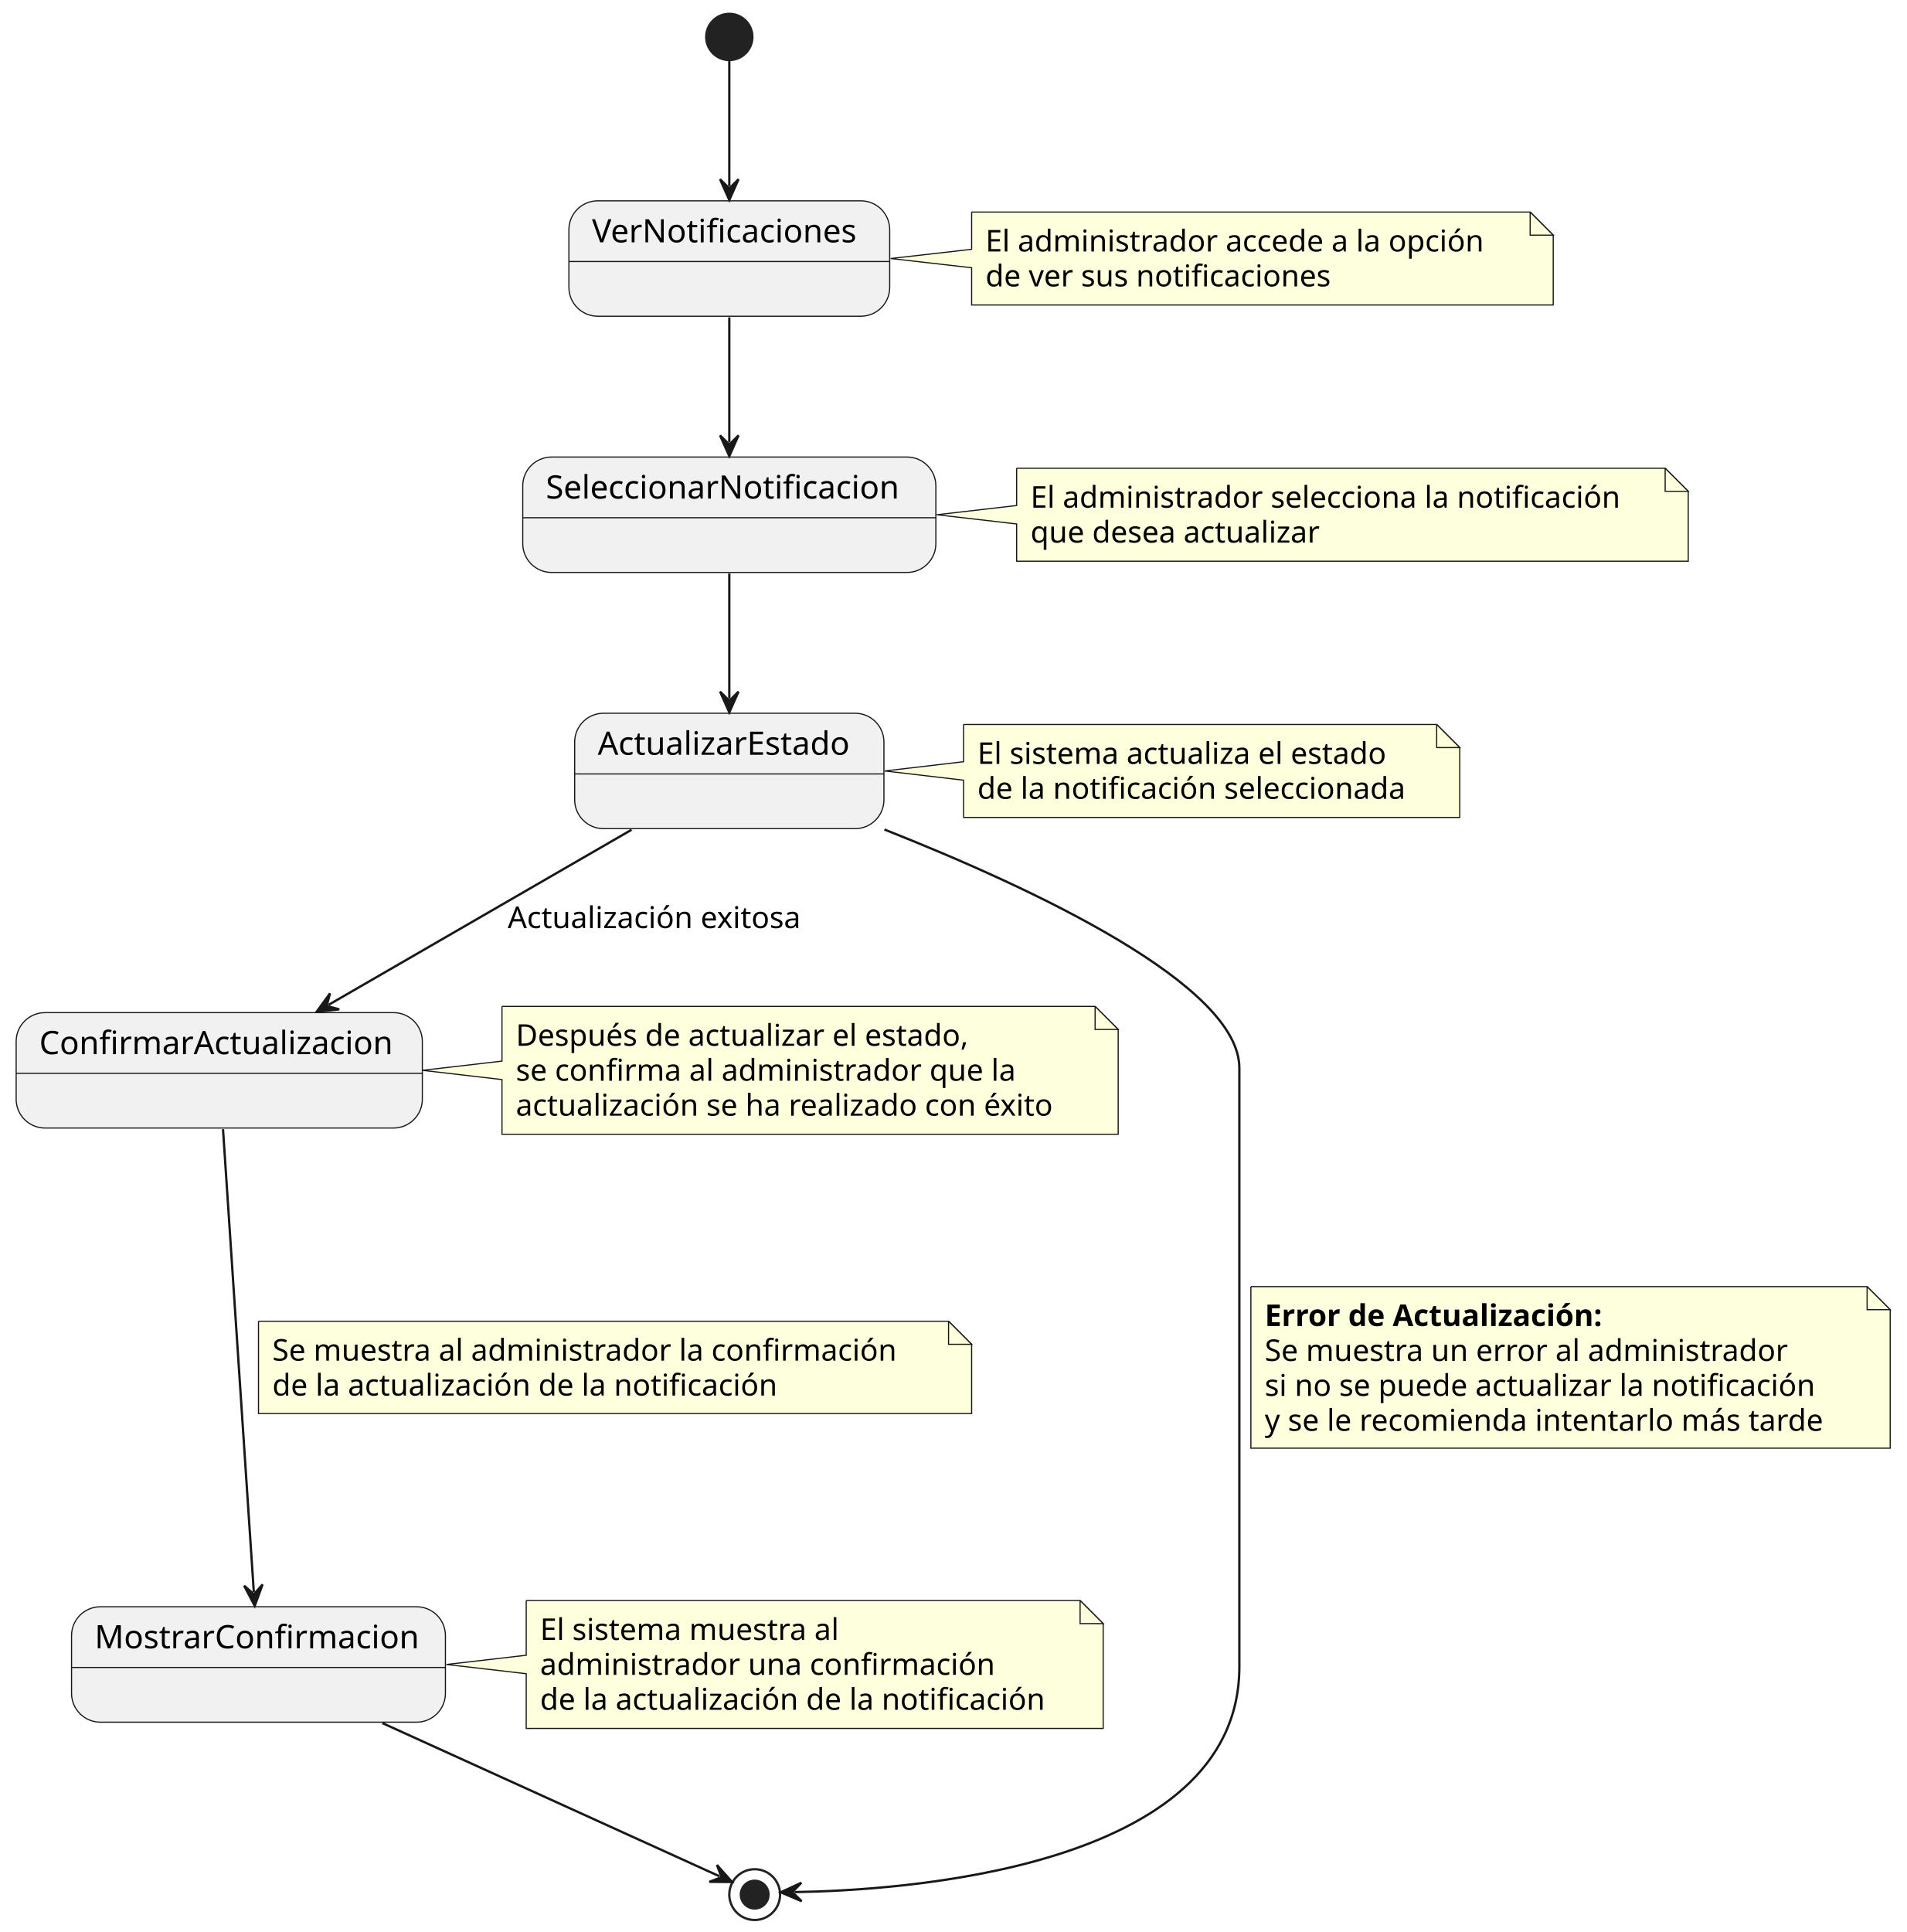
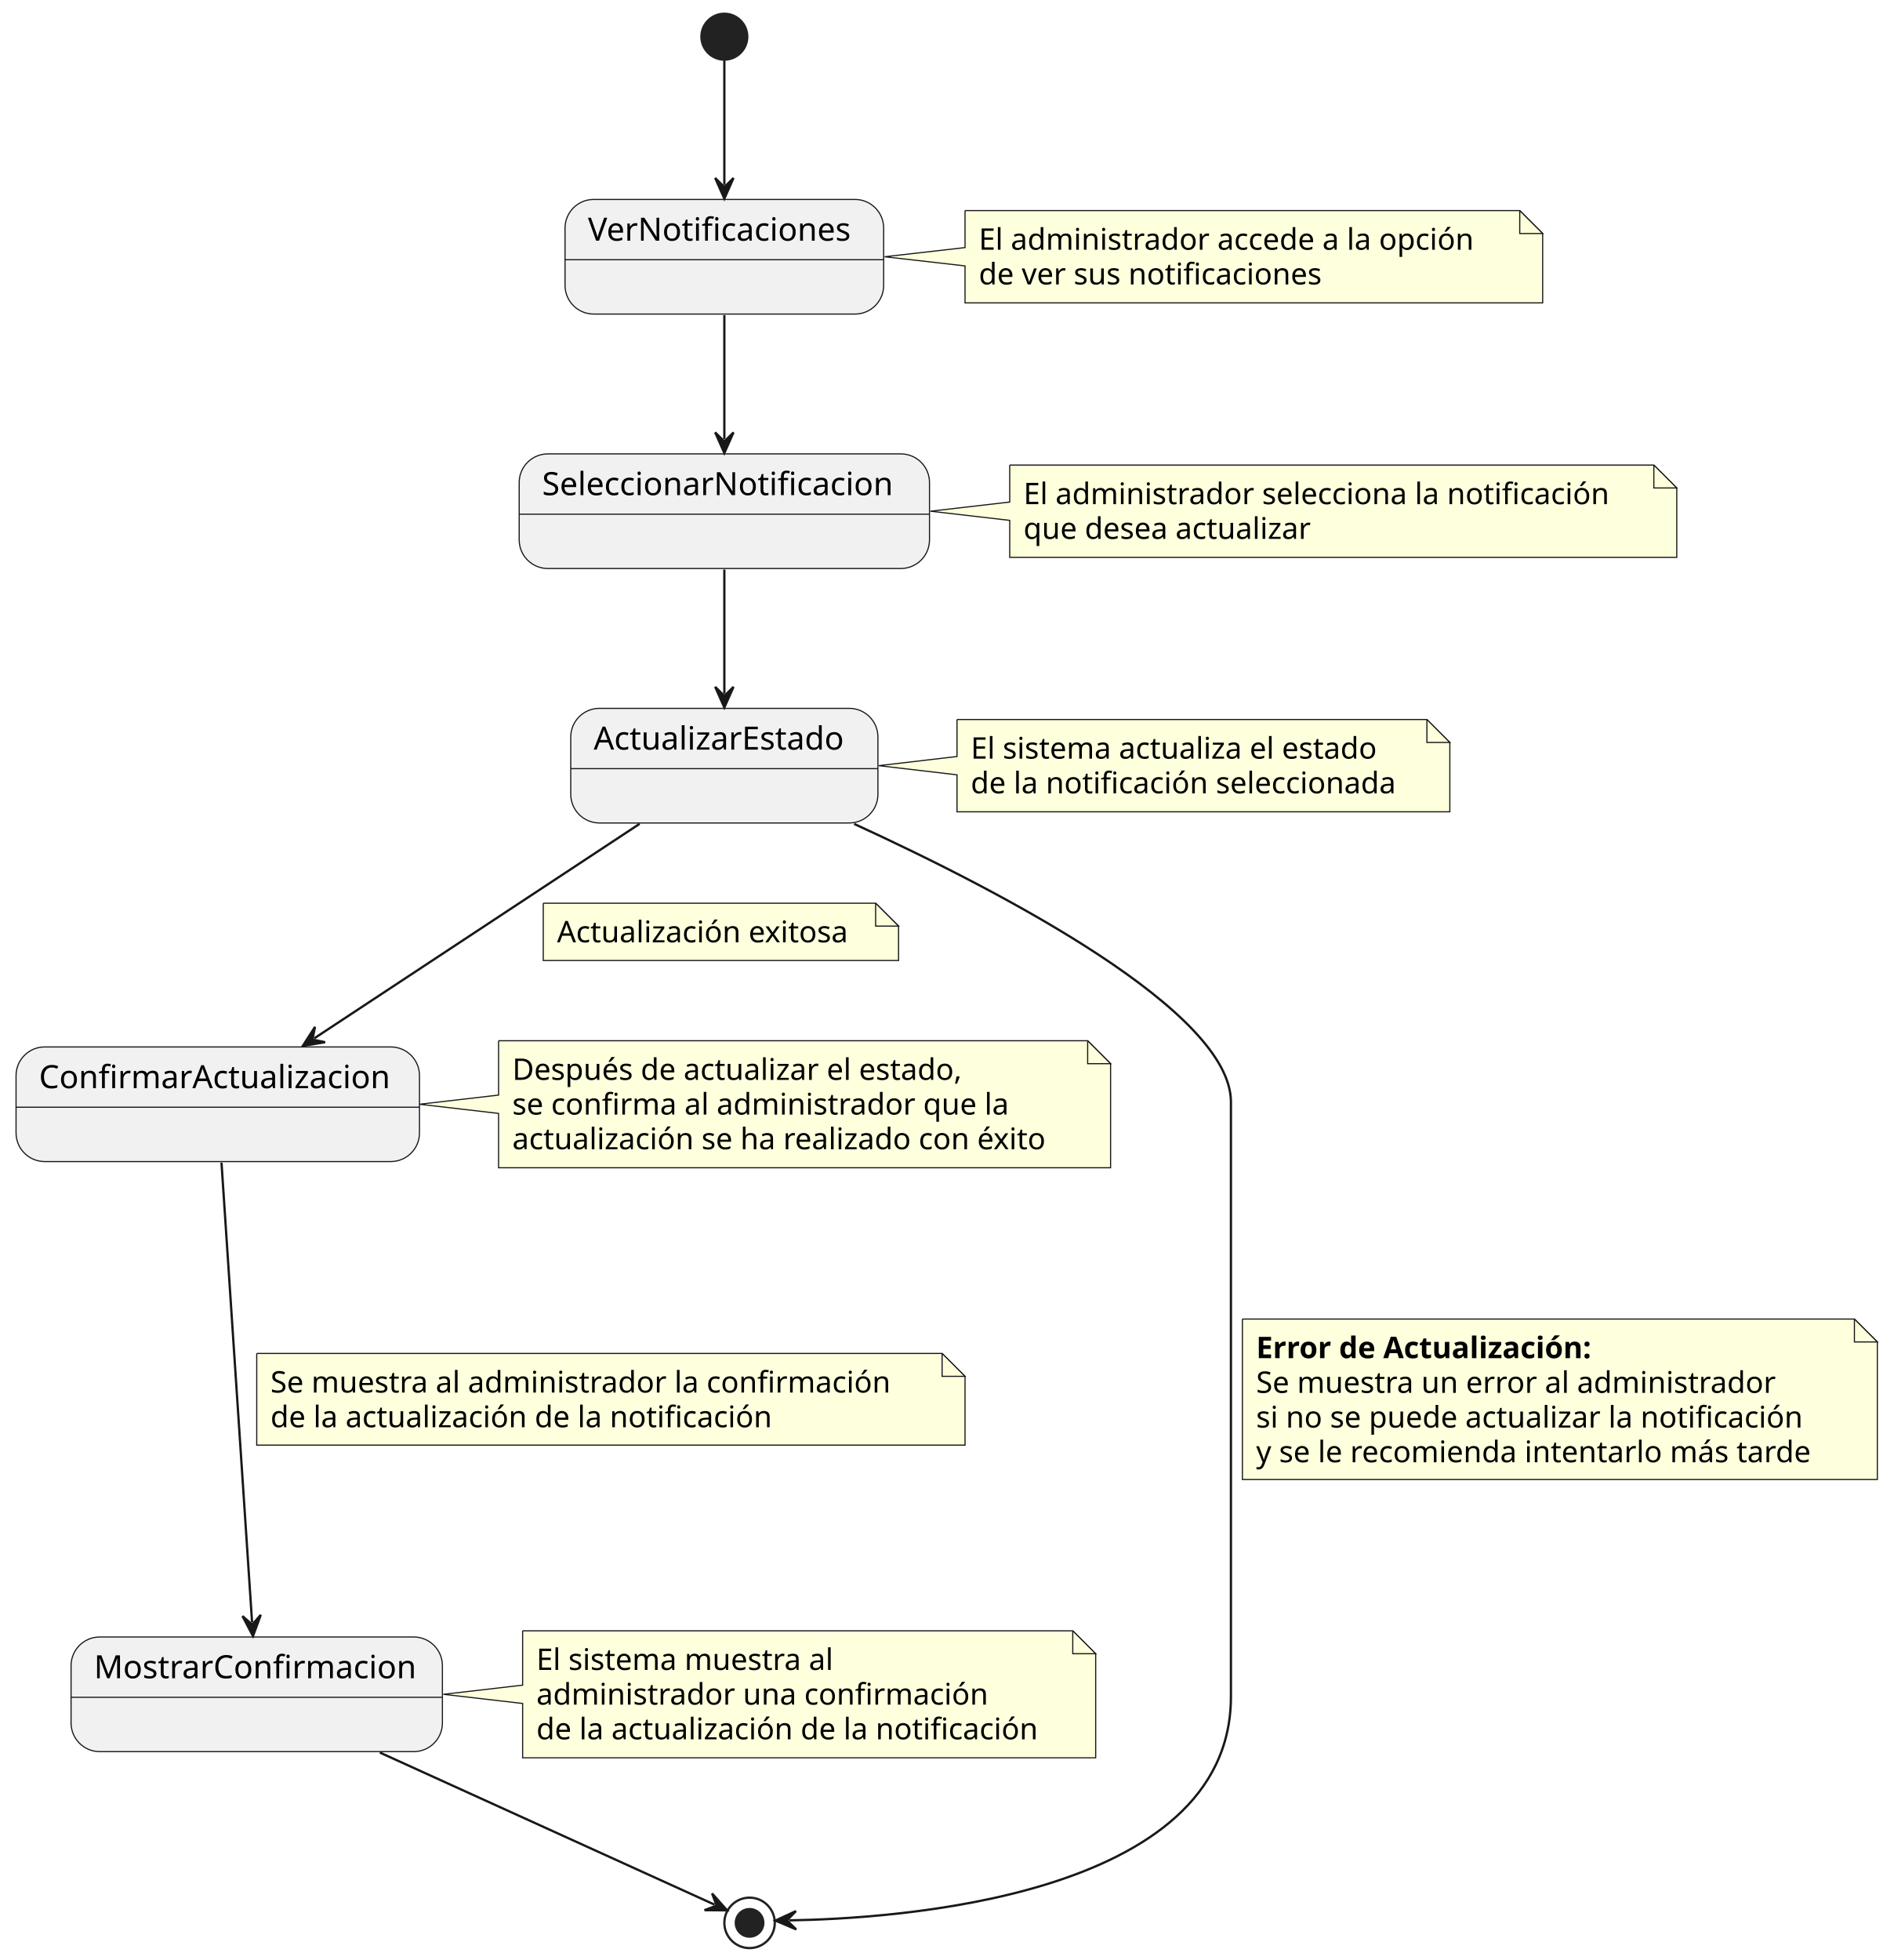
- <svg xmlns="http://www.w3.org/2000/svg" contentStyleType="text/css" height="837px" preserveAspectRatio="none" style="width:826px;height:837px;background:#FFFFFF;" version="1.1" viewBox="0 0 826 837" width="826px" zoomAndPan="magnify">
+ <svg xmlns="http://www.w3.org/2000/svg" contentStyleType="text/css" height="855px" preserveAspectRatio="none" style="width:826px;height:855px;background:#FFFFFF;" version="1.1" viewBox="0 0 826 855" width="826px" zoomAndPan="magnify">
  <defs />
  <g>
    <ellipse cx="316" cy="16" fill="#222222" rx="10" ry="10" style="stroke:#222222;stroke-width:1.0;" />
    <g id="VerNotificaciones">
      <rect fill="#F1F1F1" height="50" rx="12.5" ry="12.5" style="stroke:#181818;stroke-width:0.5;" width="139" x="246.5" y="87" />
      <line style="stroke:#181818;stroke-width:0.5;" x1="246.5" x2="385.5" y1="113.297" y2="113.297" />
      <text fill="#000000" font-family="sans-serif" font-size="14" lengthAdjust="spacing" textLength="119" x="256.5" y="104.995">VerNotificaciones</text>
    </g>
    <g id="elem_GMN5">
      <path d="M421,91.87 L421,108 L385.93,112 L421,116 L421,132.136 A0,0 0 0 0 421,132.136 L673,132.136 A0,0 0 0 0 673,132.136 L673,101.87 L663,91.87 L421,91.87 A0,0 0 0 0 421,91.87 " fill="#FEFFDD" style="stroke:#181818;stroke-width:0.5;" />
      <path d="M663,91.87 L663,101.87 L673,101.87 L663,91.87 " fill="#FEFFDD" style="stroke:#181818;stroke-width:0.5;" />
      <text fill="#000000" font-family="sans-serif" font-size="13" lengthAdjust="spacing" textLength="227" x="427" y="108.937">El administrador accede a la opción</text>
      <text fill="#000000" font-family="sans-serif" font-size="13" lengthAdjust="spacing" textLength="157" x="427" y="124.07">de ver sus notificaciones</text>
    </g>
    <g id="SeleccionarNotificacion">
      <rect fill="#F1F1F1" height="50" rx="12.5" ry="12.5" style="stroke:#181818;stroke-width:0.5;" width="179" x="226.5" y="198" />
      <line style="stroke:#181818;stroke-width:0.5;" x1="226.5" x2="405.5" y1="224.297" y2="224.297" />
      <text fill="#000000" font-family="sans-serif" font-size="14" lengthAdjust="spacing" textLength="159" x="236.5" y="215.995">SeleccionarNotificacion</text>
    </g>
    <g id="elem_GMN10">
      <path d="M440.5,202.87 L440.5,219 L405.91,223 L440.5,227 L440.5,243.136 A0,0 0 0 0 440.5,243.136 L731.5,243.136 A0,0 0 0 0 731.5,243.136 L731.5,212.87 L721.5,202.87 L440.5,202.87 A0,0 0 0 0 440.5,202.87 " fill="#FEFFDD" style="stroke:#181818;stroke-width:0.5;" />
      <path d="M721.5,202.87 L721.5,212.87 L731.5,212.87 L721.5,202.87 " fill="#FEFFDD" style="stroke:#181818;stroke-width:0.5;" />
      <text fill="#000000" font-family="sans-serif" font-size="13" lengthAdjust="spacing" textLength="266" x="446.5" y="219.937">El administrador selecciona la notificación</text>
      <text fill="#000000" font-family="sans-serif" font-size="13" lengthAdjust="spacing" textLength="133" x="446.5" y="235.07">que desea actualizar</text>
    </g>
    <g id="ActualizarEstado">
      <rect fill="#F1F1F1" height="50" rx="12.5" ry="12.5" style="stroke:#181818;stroke-width:0.5;" width="134" x="249" y="309" />
      <line style="stroke:#181818;stroke-width:0.5;" x1="249" x2="383" y1="335.297" y2="335.297" />
      <text fill="#000000" font-family="sans-serif" font-size="14" lengthAdjust="spacing" textLength="114" x="259" y="326.995">ActualizarEstado</text>
    </g>
    <g id="elem_GMN15">
      <path d="M417.5,313.87 L417.5,330 L383.35,334 L417.5,338 L417.5,354.136 A0,0 0 0 0 417.5,354.136 L632.5,354.136 A0,0 0 0 0 632.5,354.136 L632.5,323.87 L622.5,313.87 L417.5,313.87 A0,0 0 0 0 417.5,313.87 " fill="#FEFFDD" style="stroke:#181818;stroke-width:0.5;" />
      <path d="M622.5,313.87 L622.5,323.87 L632.5,323.87 L622.5,313.87 " fill="#FEFFDD" style="stroke:#181818;stroke-width:0.5;" />
      <text fill="#000000" font-family="sans-serif" font-size="13" lengthAdjust="spacing" textLength="190" x="423.5" y="330.937">El sistema actualiza el estado</text>
      <text fill="#000000" font-family="sans-serif" font-size="13" lengthAdjust="spacing" textLength="194" x="423.5" y="346.07">de la notificación seleccionada</text>
    </g>
    <g id="ConfirmarActualizacion">
-       <rect fill="#F1F1F1" height="50" rx="12.5" ry="12.5" style="stroke:#181818;stroke-width:0.5;" width="176" x="7" y="438.7" />
-       <line style="stroke:#181818;stroke-width:0.5;" x1="7" x2="183" y1="464.997" y2="464.997" />
-       <text fill="#000000" font-family="sans-serif" font-size="14" lengthAdjust="spacing" textLength="156" x="17" y="456.695">ConfirmarActualizacion</text>
+       <rect fill="#F1F1F1" height="50" rx="12.5" ry="12.5" style="stroke:#181818;stroke-width:0.5;" width="176" x="7" y="456.7" />
+       <line style="stroke:#181818;stroke-width:0.5;" x1="7" x2="183" y1="482.997" y2="482.997" />
+       <text fill="#000000" font-family="sans-serif" font-size="14" lengthAdjust="spacing" textLength="156" x="17" y="474.695">ConfirmarActualizacion</text>
    </g>
    <g id="elem_GMN20">
-       <path d="M217.5,436 L217.5,459.7 L183,463.7 L217.5,467.7 L217.5,491.398 A0,0 0 0 0 217.5,491.398 L484.5,491.398 A0,0 0 0 0 484.5,491.398 L484.5,446 L474.5,436 L217.5,436 A0,0 0 0 0 217.5,436 " fill="#FEFFDD" style="stroke:#181818;stroke-width:0.5;" />
-       <path d="M474.5,436 L474.5,446 L484.5,446 L474.5,436 " fill="#FEFFDD" style="stroke:#181818;stroke-width:0.5;" />
-       <text fill="#000000" font-family="sans-serif" font-size="13" lengthAdjust="spacing" textLength="209" x="223.5" y="453.067">Después de actualizar el estado,</text>
-       <text fill="#000000" font-family="sans-serif" font-size="13" lengthAdjust="spacing" textLength="226" x="223.5" y="468.2">se confirma al administrador que la</text>
-       <text fill="#000000" font-family="sans-serif" font-size="13" lengthAdjust="spacing" textLength="246" x="223.5" y="483.332">actualización se ha realizado con éxito</text>
+       <path d="M217.5,454 L217.5,477.7 L183,481.7 L217.5,485.7 L217.5,509.398 A0,0 0 0 0 217.5,509.398 L484.5,509.398 A0,0 0 0 0 484.5,509.398 L484.5,464 L474.5,454 L217.5,454 A0,0 0 0 0 217.5,454 " fill="#FEFFDD" style="stroke:#181818;stroke-width:0.5;" />
+       <path d="M474.5,454 L474.5,464 L484.5,464 L474.5,454 " fill="#FEFFDD" style="stroke:#181818;stroke-width:0.5;" />
+       <text fill="#000000" font-family="sans-serif" font-size="13" lengthAdjust="spacing" textLength="209" x="223.5" y="471.067">Después de actualizar el estado,</text>
+       <text fill="#000000" font-family="sans-serif" font-size="13" lengthAdjust="spacing" textLength="226" x="223.5" y="486.2">se confirma al administrador que la</text>
+       <text fill="#000000" font-family="sans-serif" font-size="13" lengthAdjust="spacing" textLength="246" x="223.5" y="501.332">actualización se ha realizado con éxito</text>
    </g>
-     <ellipse cx="327" cy="820.8" fill="none" rx="11" ry="11" style="stroke:#222222;stroke-width:1.0;" />
-     <ellipse cx="327" cy="820.8" fill="#222222" rx="6" ry="6" style="stroke:#222222;stroke-width:1.0;" />
+     <ellipse cx="327" cy="838.8" fill="none" rx="11" ry="11" style="stroke:#222222;stroke-width:1.0;" />
+     <ellipse cx="327" cy="838.8" fill="#222222" rx="6" ry="6" style="stroke:#222222;stroke-width:1.0;" />
    <g id="MostrarConfirmacion">
-       <rect fill="#F1F1F1" height="50" rx="12.5" ry="12.5" style="stroke:#181818;stroke-width:0.5;" width="162" x="31" y="696.1" />
-       <line style="stroke:#181818;stroke-width:0.5;" x1="31" x2="193" y1="722.397" y2="722.397" />
-       <text fill="#000000" font-family="sans-serif" font-size="14" lengthAdjust="spacing" textLength="142" x="41" y="714.095">MostrarConfirmacion</text>
+       <rect fill="#F1F1F1" height="50" rx="12.5" ry="12.5" style="stroke:#181818;stroke-width:0.5;" width="162" x="31" y="714.1" />
+       <line style="stroke:#181818;stroke-width:0.5;" x1="31" x2="193" y1="740.397" y2="740.397" />
+       <text fill="#000000" font-family="sans-serif" font-size="14" lengthAdjust="spacing" textLength="142" x="41" y="732.095">MostrarConfirmacion</text>
    </g>
    <g id="elem_GMN27">
-       <path d="M228,693.4 L228,717.1 L193.43,721.1 L228,725.1 L228,748.798 A0,0 0 0 0 228,748.798 L478,748.798 A0,0 0 0 0 478,748.798 L478,703.4 L468,693.4 L228,693.4 A0,0 0 0 0 228,693.4 " fill="#FEFFDD" style="stroke:#181818;stroke-width:0.5;" />
-       <path d="M468,693.4 L468,703.4 L478,703.4 L468,693.4 " fill="#FEFFDD" style="stroke:#181818;stroke-width:0.5;" />
-       <text fill="#000000" font-family="sans-serif" font-size="13" lengthAdjust="spacing" textLength="139" x="234" y="710.467">El sistema muestra al</text>
-       <text fill="#000000" font-family="sans-serif" font-size="13" lengthAdjust="spacing" textLength="203" x="234" y="725.6">administrador una confirmación</text>
-       <text fill="#000000" font-family="sans-serif" font-size="13" lengthAdjust="spacing" textLength="229" x="234" y="740.732">de la actualización de la notificación</text>
+       <path d="M228,711.4 L228,735.1 L193.43,739.1 L228,743.1 L228,766.798 A0,0 0 0 0 228,766.798 L478,766.798 A0,0 0 0 0 478,766.798 L478,721.4 L468,711.4 L228,711.4 A0,0 0 0 0 228,711.4 " fill="#FEFFDD" style="stroke:#181818;stroke-width:0.5;" />
+       <path d="M468,711.4 L468,721.4 L478,721.4 L468,711.4 " fill="#FEFFDD" style="stroke:#181818;stroke-width:0.5;" />
+       <text fill="#000000" font-family="sans-serif" font-size="13" lengthAdjust="spacing" textLength="139" x="234" y="728.467">El sistema muestra al</text>
+       <text fill="#000000" font-family="sans-serif" font-size="13" lengthAdjust="spacing" textLength="203" x="234" y="743.6">administrador una confirmación</text>
+       <text fill="#000000" font-family="sans-serif" font-size="13" lengthAdjust="spacing" textLength="229" x="234" y="758.732">de la actualización de la notificación</text>
    </g>
    <g id="link_*start*_VerNotificaciones">
      <path d="M316,26.36 C316,40.29 316,60.96 316,80.65 " fill="none" id="*start*-to-VerNotificaciones" style="stroke:#181818;stroke-width:1.0;" />
      <polygon fill="#181818" points="316,86.65,320,77.65,316,81.65,312,77.65,316,86.65" style="stroke:#181818;stroke-width:1.0;" />
    </g>
    <g id="link_VerNotificaciones_SeleccionarNotificacion">
      <path d="M316,137.46 C316,155.42 316,173.69 316,191.62 " fill="none" id="VerNotificaciones-to-SeleccionarNotificacion" style="stroke:#181818;stroke-width:1.0;" />
      <polygon fill="#181818" points="316,197.62,320,188.62,316,192.62,312,188.62,316,197.62" style="stroke:#181818;stroke-width:1.0;" />
    </g>
    <g id="link_SeleccionarNotificacion_ActualizarEstado">
      <path d="M316,248.46 C316,266.42 316,284.69 316,302.62 " fill="none" id="SeleccionarNotificacion-to-ActualizarEstado" style="stroke:#181818;stroke-width:1.0;" />
      <polygon fill="#181818" points="316,308.62,320,299.62,316,303.62,312,299.62,316,308.62" style="stroke:#181818;stroke-width:1.0;" />
    </g>
    <g id="link_ActualizarEstado_ConfirmarActualizacion">
-       <path d="M273.65,359.47 C234.42,382.14 181.585,412.668 142.405,435.308 " fill="none" id="ActualizarEstado-to-ConfirmarActualizacion" style="stroke:#181818;stroke-width:1.0;" />
-       <polygon fill="#181818" points="137.21,438.31,147.004,437.271,141.539,435.808,143.001,430.344,137.21,438.31" style="stroke:#181818;stroke-width:1.0;" />
-       <text fill="#000000" font-family="sans-serif" font-size="13" lengthAdjust="spacing" textLength="134" x="220" y="402.067">Actualización exitosa</text>
+       <path d="M279.01,359.39 C238.21,386.29 177.959,426.007 137.119,452.937 " fill="none" id="ActualizarEstado-to-ConfirmarActualizacion" style="stroke:#181818;stroke-width:1.0;" />
+       <polygon fill="#181818" points="132.11,456.24,141.826,454.625,136.284,453.488,137.422,447.946,132.11,456.24" style="stroke:#181818;stroke-width:1.0;" />
+       <path d="M237,394 L237,419 L392,419 L392,404 L382,394 L237,394 " fill="#FEFFDD" style="stroke:#181818;stroke-width:0.5;" />
+       <path d="M382,394 L382,404 L392,404 L382,394 " fill="#FEFFDD" style="stroke:#181818;stroke-width:0.5;" />
+       <text fill="#000000" font-family="sans-serif" font-size="13" lengthAdjust="spacing" textLength="134" x="243" y="411.067">Actualización exitosa</text>
    </g>
    <g id="link_ActualizarEstado_*end*">
-       <path d="M383.21,359.37 C448.23,385.08 537,426.75 537,462.7 C537,462.7 537,462.7 537,722.1 C537,810.56 387.909,819.038 344.289,819.708 " fill="none" id="ActualizarEstado-to-*end*" style="stroke:#181818;stroke-width:1.0;" />
-       <polygon fill="#181818" points="338.29,819.8,347.35,823.661,343.289,819.723,347.228,815.662,338.29,819.8" style="stroke:#181818;stroke-width:1.0;" />
-       <path d="M542,557.4 L542,627.4 L819,627.4 L819,567.4 L809,557.4 L542,557.4 " fill="#FEFFDD" style="stroke:#181818;stroke-width:0.5;" />
-       <path d="M809,557.4 L809,567.4 L819,567.4 L809,557.4 " fill="#FEFFDD" style="stroke:#181818;stroke-width:0.5;" />
-       <text fill="#000000" font-family="sans-serif" font-size="13" font-weight="bold" lengthAdjust="spacing" textLength="167" x="548" y="574.467">Error de Actualización:</text>
-       <text fill="#000000" font-family="sans-serif" font-size="13" lengthAdjust="spacing" textLength="238" x="548" y="589.6">Se muestra un error al administrador</text>
-       <text fill="#000000" font-family="sans-serif" font-size="13" lengthAdjust="spacing" textLength="250" x="548" y="604.732">si no se puede actualizar la notificación</text>
-       <text fill="#000000" font-family="sans-serif" font-size="13" lengthAdjust="spacing" textLength="256" x="548" y="619.865">y se le recomienda intentarlo más tarde</text>
+       <path d="M372.63,359.4 C438.11,389.45 537,441.35 537,480.7 C537,480.7 537,480.7 537,740.1 C537,828.56 387.909,837.038 344.289,837.708 " fill="none" id="ActualizarEstado-to-*end*" style="stroke:#181818;stroke-width:1.0;" />
+       <polygon fill="#181818" points="338.29,837.8,347.35,841.661,343.289,837.723,347.228,833.662,338.29,837.8" style="stroke:#181818;stroke-width:1.0;" />
+       <path d="M542,575.4 L542,645.4 L819,645.4 L819,585.4 L809,575.4 L542,575.4 " fill="#FEFFDD" style="stroke:#181818;stroke-width:0.5;" />
+       <path d="M809,575.4 L809,585.4 L819,585.4 L809,575.4 " fill="#FEFFDD" style="stroke:#181818;stroke-width:0.5;" />
+       <text fill="#000000" font-family="sans-serif" font-size="13" font-weight="bold" lengthAdjust="spacing" textLength="167" x="548" y="592.467">Error de Actualización:</text>
+       <text fill="#000000" font-family="sans-serif" font-size="13" lengthAdjust="spacing" textLength="238" x="548" y="607.6">Se muestra un error al administrador</text>
+       <text fill="#000000" font-family="sans-serif" font-size="13" lengthAdjust="spacing" textLength="250" x="548" y="622.732">si no se puede actualizar la notificación</text>
+       <text fill="#000000" font-family="sans-serif" font-size="13" lengthAdjust="spacing" textLength="256" x="548" y="637.865">y se le recomienda intentarlo más tarde</text>
    </g>
    <g id="link_ConfirmarActualizacion_MostrarConfirmacion">
-       <path d="M96.63,489.19 C99.88,538.01 106.732,640.943 109.972,689.703 " fill="none" id="ConfirmarActualizacion-to-MostrarConfirmacion" style="stroke:#181818;stroke-width:1.0;" />
-       <polygon fill="#181818" points="110.37,695.69,113.764,686.445,110.038,690.701,105.782,686.975,110.37,695.69" style="stroke:#181818;stroke-width:1.0;" />
-       <path d="M112,572.4 L112,612.4 L421,612.4 L421,582.4 L411,572.4 L112,572.4 " fill="#FEFFDD" style="stroke:#181818;stroke-width:0.5;" />
-       <path d="M411,572.4 L411,582.4 L421,582.4 L411,572.4 " fill="#FEFFDD" style="stroke:#181818;stroke-width:0.5;" />
-       <text fill="#000000" font-family="sans-serif" font-size="13" lengthAdjust="spacing" textLength="284" x="118" y="589.467">Se muestra al administrador la confirmación</text>
-       <text fill="#000000" font-family="sans-serif" font-size="13" lengthAdjust="spacing" textLength="229" x="118" y="604.6">de la actualización de la notificación</text>
+       <path d="M96.63,507.19 C99.88,556.01 106.732,658.943 109.972,707.703 " fill="none" id="ConfirmarActualizacion-to-MostrarConfirmacion" style="stroke:#181818;stroke-width:1.0;" />
+       <polygon fill="#181818" points="110.37,713.69,113.764,704.445,110.038,708.701,105.782,704.975,110.37,713.69" style="stroke:#181818;stroke-width:1.0;" />
+       <path d="M112,590.4 L112,630.4 L421,630.4 L421,600.4 L411,590.4 L112,590.4 " fill="#FEFFDD" style="stroke:#181818;stroke-width:0.5;" />
+       <path d="M411,590.4 L411,600.4 L421,600.4 L411,590.4 " fill="#FEFFDD" style="stroke:#181818;stroke-width:0.5;" />
+       <text fill="#000000" font-family="sans-serif" font-size="13" lengthAdjust="spacing" textLength="284" x="118" y="607.467">Se muestra al administrador la confirmación</text>
+       <text fill="#000000" font-family="sans-serif" font-size="13" lengthAdjust="spacing" textLength="229" x="118" y="622.6">de la actualización de la notificación</text>
    </g>
    <g id="link_MostrarConfirmacion_*end*">
-       <path d="M165.7,746.5 C217.19,769.9 285.408,800.898 311.728,812.858 " fill="none" id="MostrarConfirmacion-to-*end*" style="stroke:#181818;stroke-width:1.0;" />
-       <polygon fill="#181818" points="317.19,815.34,310.651,807.975,312.638,813.271,307.341,815.258,317.19,815.34" style="stroke:#181818;stroke-width:1.0;" />
+       <path d="M165.7,764.5 C217.19,787.9 285.408,818.898 311.728,830.858 " fill="none" id="MostrarConfirmacion-to-*end*" style="stroke:#181818;stroke-width:1.0;" />
+       <polygon fill="#181818" points="317.19,833.34,310.651,825.975,312.638,831.271,307.341,833.258,317.19,833.34" style="stroke:#181818;stroke-width:1.0;" />
    </g>
  </g>
</svg>
